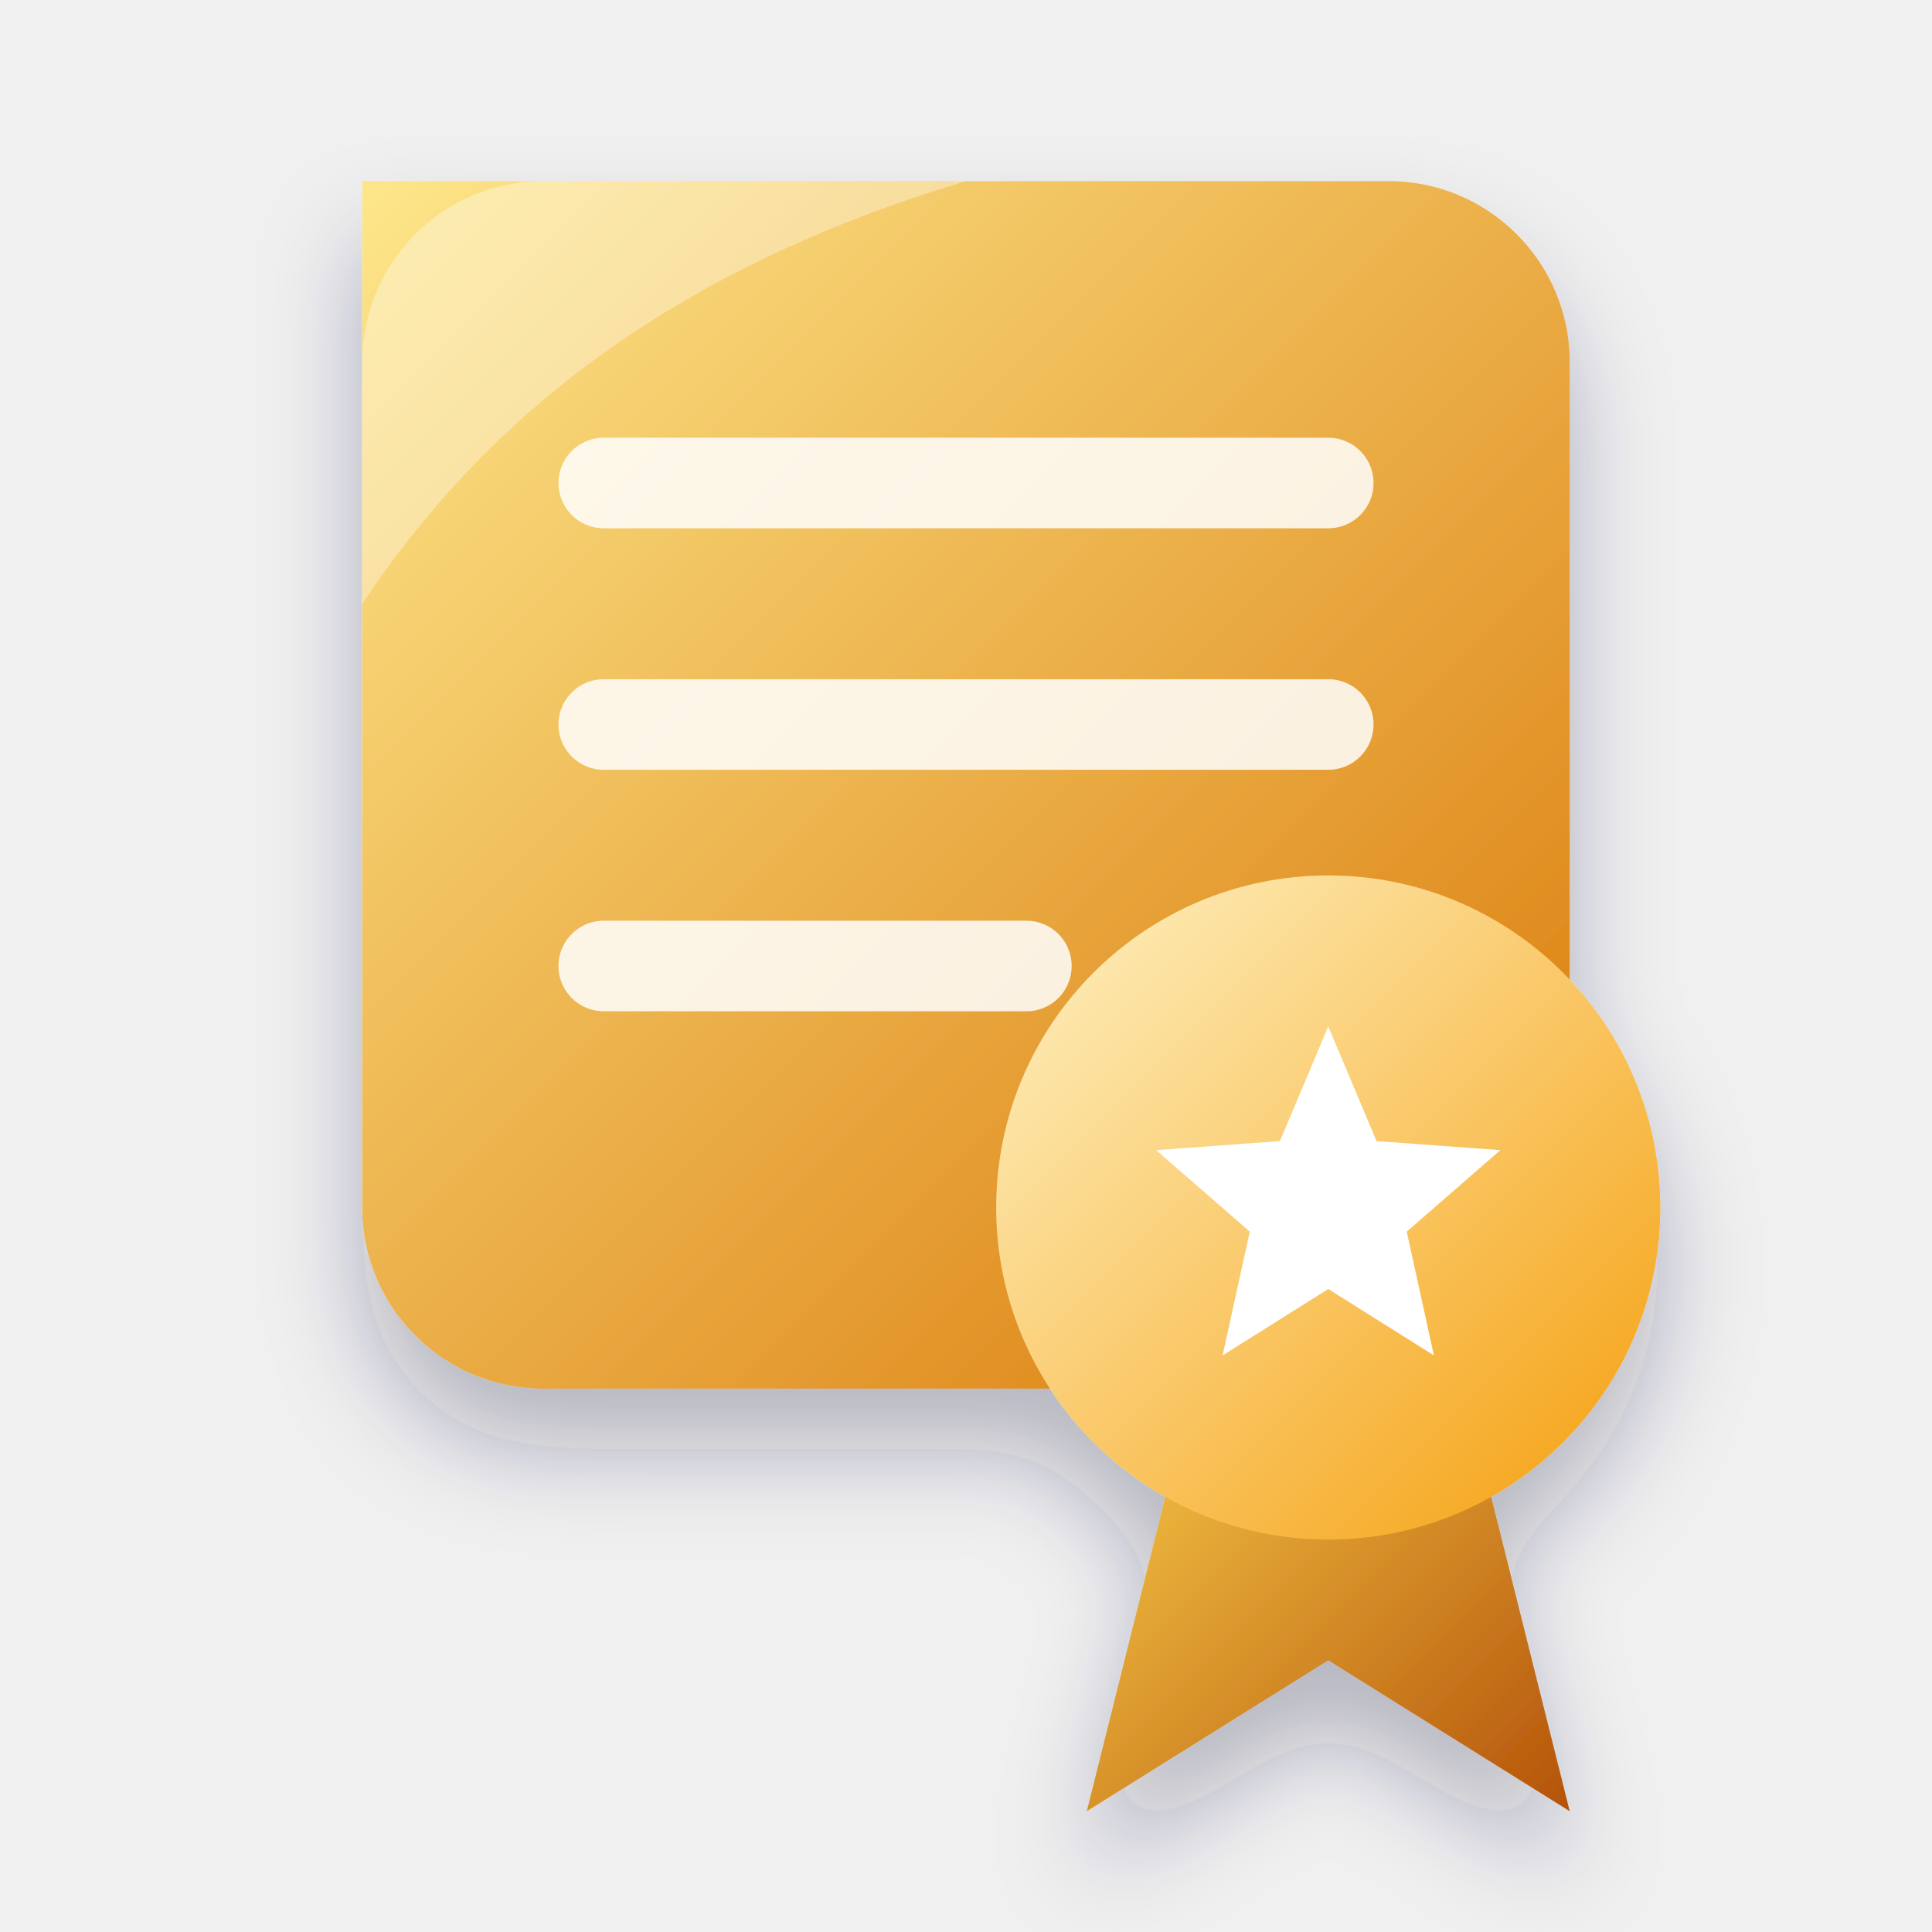
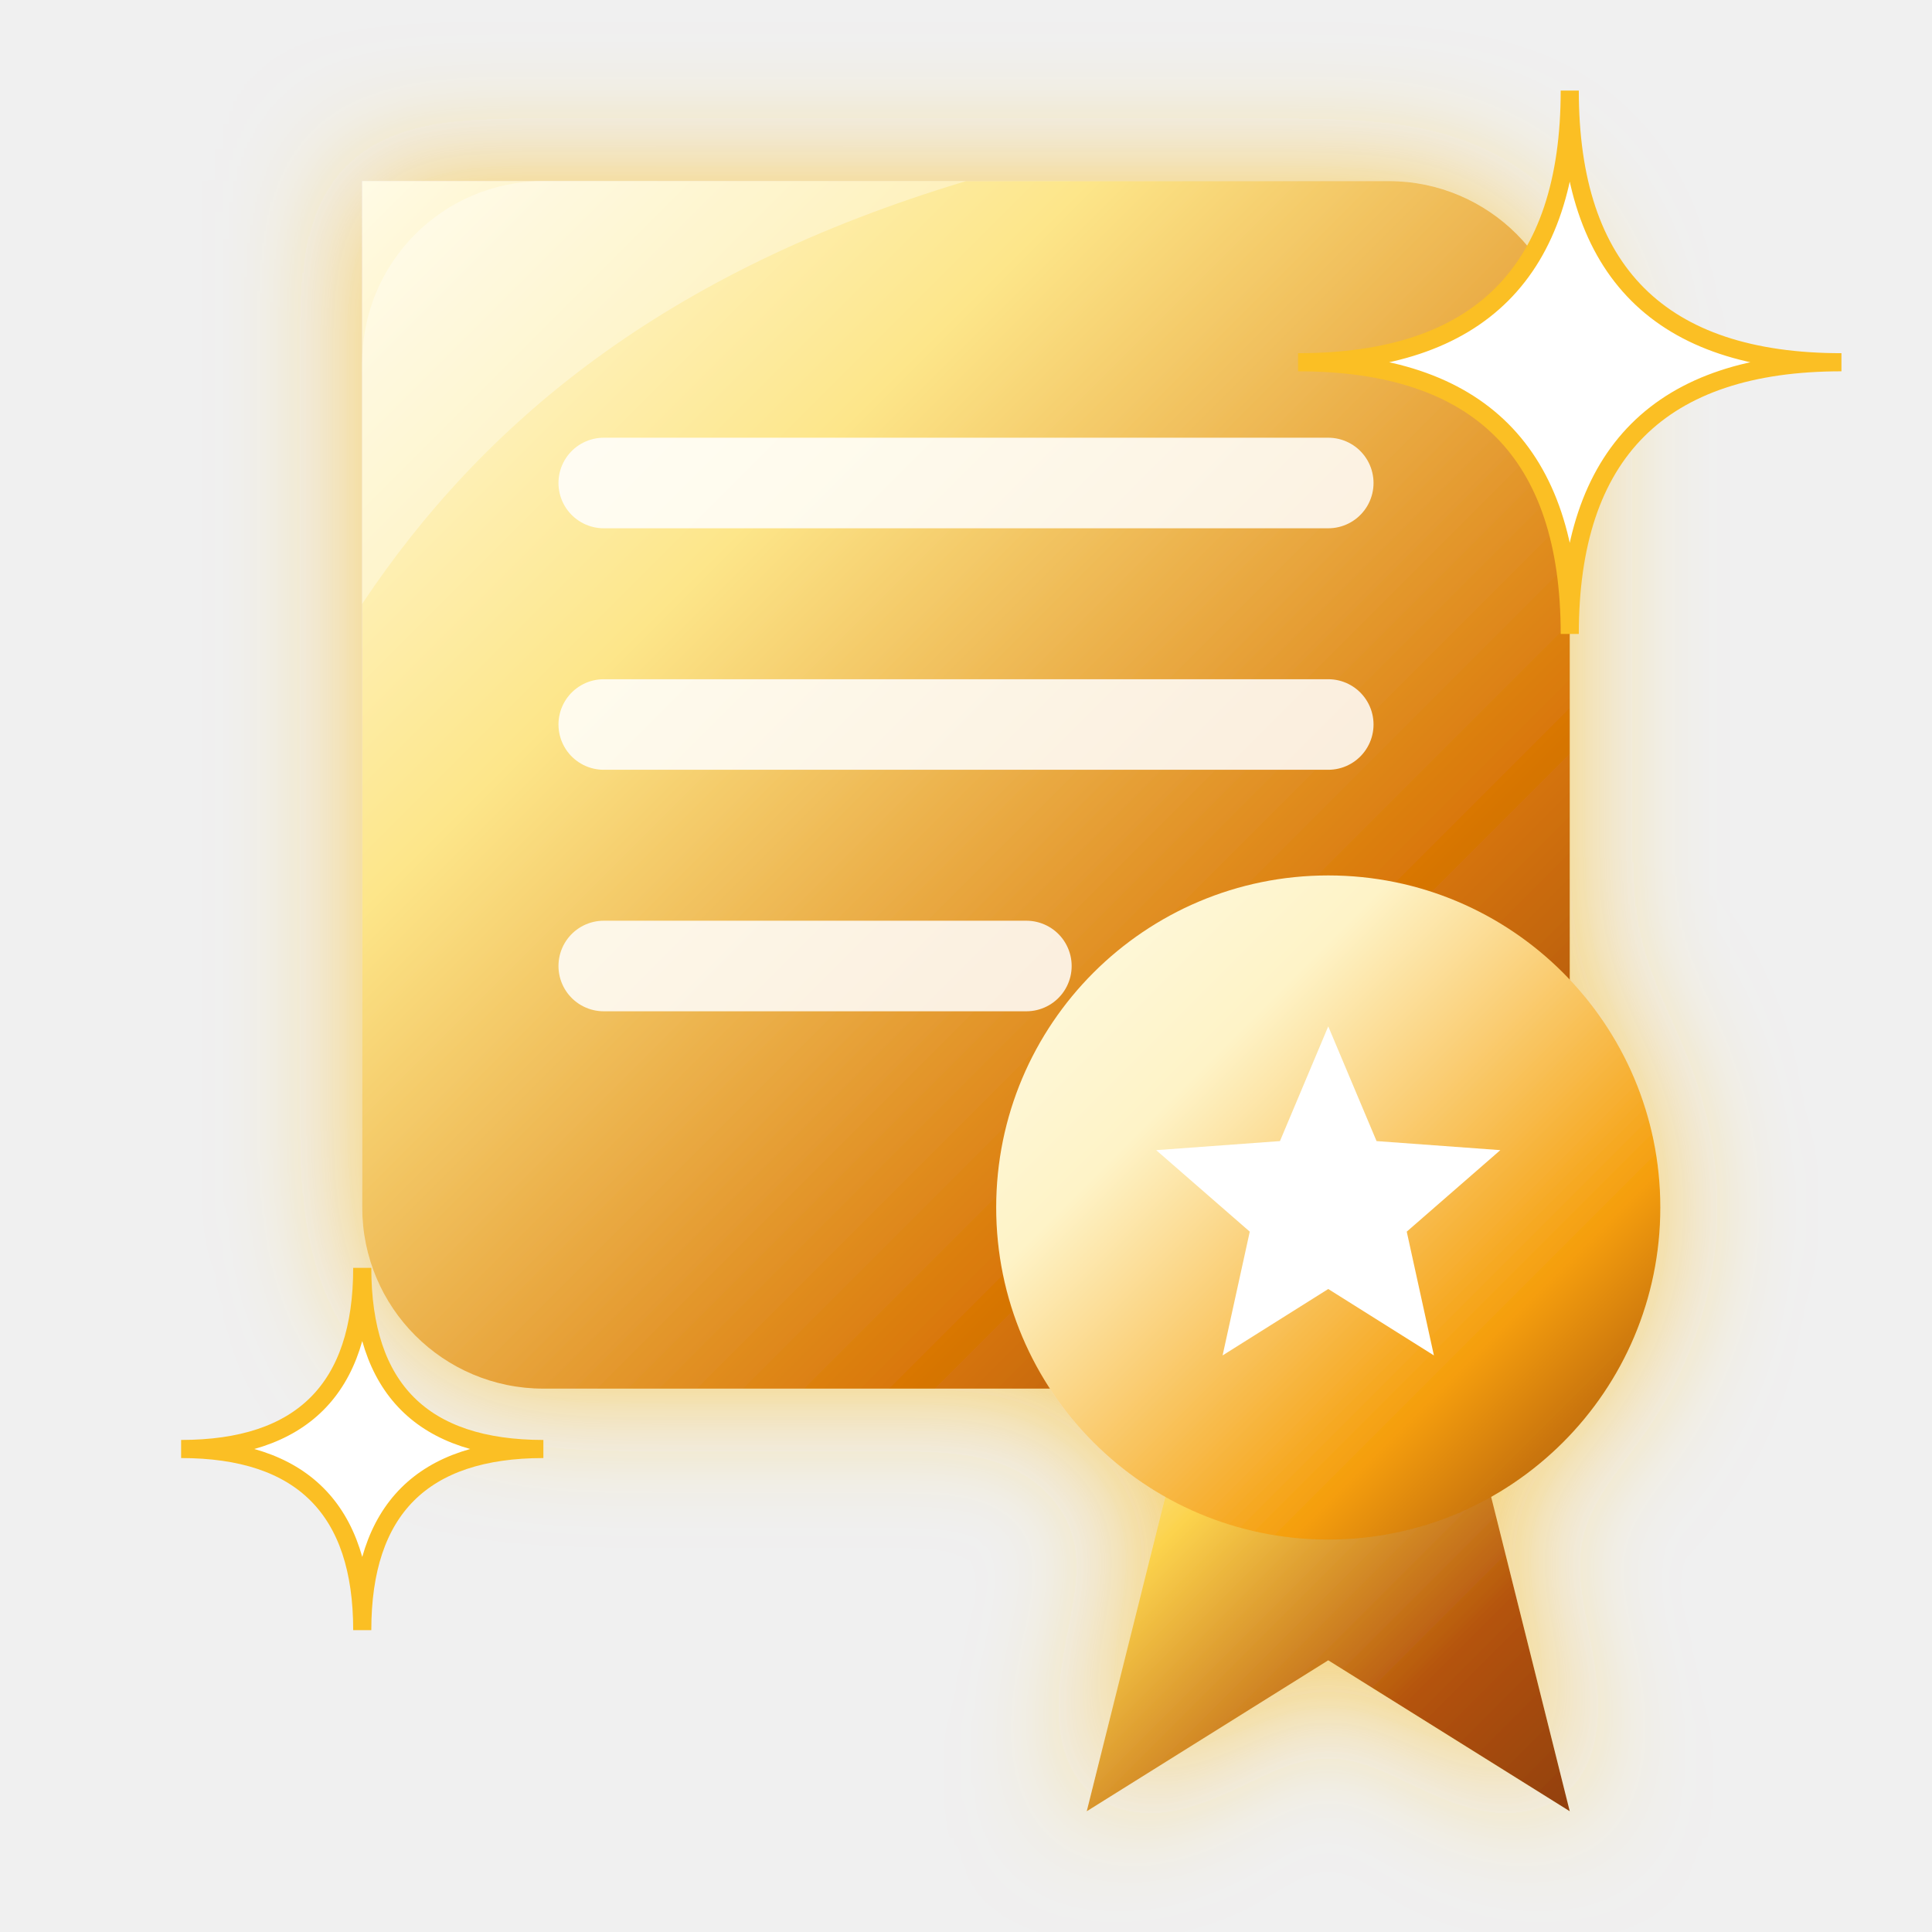
<svg xmlns="http://www.w3.org/2000/svg" viewBox="0 0 64 64" width="64" height="64">
  <defs>
    <filter id="sh" x="-20%" y="-20%" width="140%" height="150%">
      <feDropShadow dx="0" dy="2" stdDeviation="1.6" flood-color="#1e1b4b" flood-opacity=".28" />
+       <feDropShadow dx="0" dy="0" stdDeviation="2.2" flood-color="#fbbf24" flood-opacity=".7" />
    </filter>
    <linearGradient id="g1" x1="0" y1="0" x2="1" y2="1">
-       <stop offset="0" stop-color="#fde68a" />
-       <stop offset="1" stop-color="#d97706" />
+       <stop offset="0" stop-color="#fffbe6" />
+       <stop offset=".3" stop-color="#fde68a" />
+       <stop offset=".72" stop-color="#d97706" />
+       <stop offset="1" stop-color="#92400e" />
    </linearGradient>
    <linearGradient id="g2" x1="0" y1="0" x2="1" y2="1">
-       <stop offset="0" stop-color="#fcd34d" />
-       <stop offset="1" stop-color="#b45309" />
+       <stop offset="0" stop-color="#fffbe6" />
+       <stop offset=".3" stop-color="#fcd34d" />
+       <stop offset=".72" stop-color="#b45309" />
+       <stop offset="1" stop-color="#92400e" />
    </linearGradient>
    <linearGradient id="g3" x1="0" y1="0" x2="1" y2="1">
-       <stop offset="0" stop-color="#fef3c7" />
-       <stop offset="1" stop-color="#f59e0b" />
+       <stop offset="0" stop-color="#fffbe6" />
+       <stop offset=".3" stop-color="#fef3c7" />
+       <stop offset=".72" stop-color="#f59e0b" />
+       <stop offset="1" stop-color="#92400e" />
    </linearGradient>
  </defs>
  <g filter="url(#sh)">
    <path d="M12 6h34a6 6 0 0 1 6 6v34H18a6 6 0 0 1-6-6z" fill="url(#g1)" />
    <path d="M20 16h24M20 24h24M20 32h14" stroke="#fff" stroke-width="3" stroke-linecap="round" opacity=".85" />
    <path d="M40 44l-4 16 8-5 8 5-4-16z" fill="url(#g2)" />
    <circle cx="44" cy="40" r="11" fill="url(#g3)" />
    <polygon points="44.0,34.0 45.6,37.8 49.7,38.1 46.6,40.8 47.5,44.9 44.0,42.7 40.5,44.9 41.4,40.8 38.3,38.1 42.4,37.8" fill="#fff" stroke-linejoin="round" />
    <path d="M12 12a6 6 0 0 1 6-6h14c-10 3-16 8-20 14z" fill="#fff" opacity="0.35" />
  </g>
+   <g transform-origin="0 0">
+     <g transform="translate(52 12)">
+       <path d="M0 -9Q0 0 9 0Q0 0 0 9Q0 0 -9 0Q0 0 0 -9z" fill="#fff" stroke="#fbbf24" stroke-width=".6">
+         <animate attributeName="opacity" values="0;1;0" dur="2.4s" begin="0s" repeatCount="indefinite" />
+         <animateTransform attributeName="transform" type="scale" values="0.4;1.25;0.4" dur="2.4s" begin="0s" repeatCount="indefinite" />
+       </path>
+     </g>
+     <g transform="translate(12 48)">
+       <path d="M0 -6Q0 0 6 0Q0 0 0 6Q0 0 -6 0Q0 0 0 -6z" fill="#fff" stroke="#fbbf24" stroke-width=".6">
+         <animate attributeName="opacity" values="0;1;0" dur="2.4s" begin="1.2s" repeatCount="indefinite" />
+         <animateTransform attributeName="transform" type="scale" values="0.4;1.25;0.4" dur="2.4s" begin="1.2s" repeatCount="indefinite" />
+       </path>
+     </g>
+   </g>
</svg>
